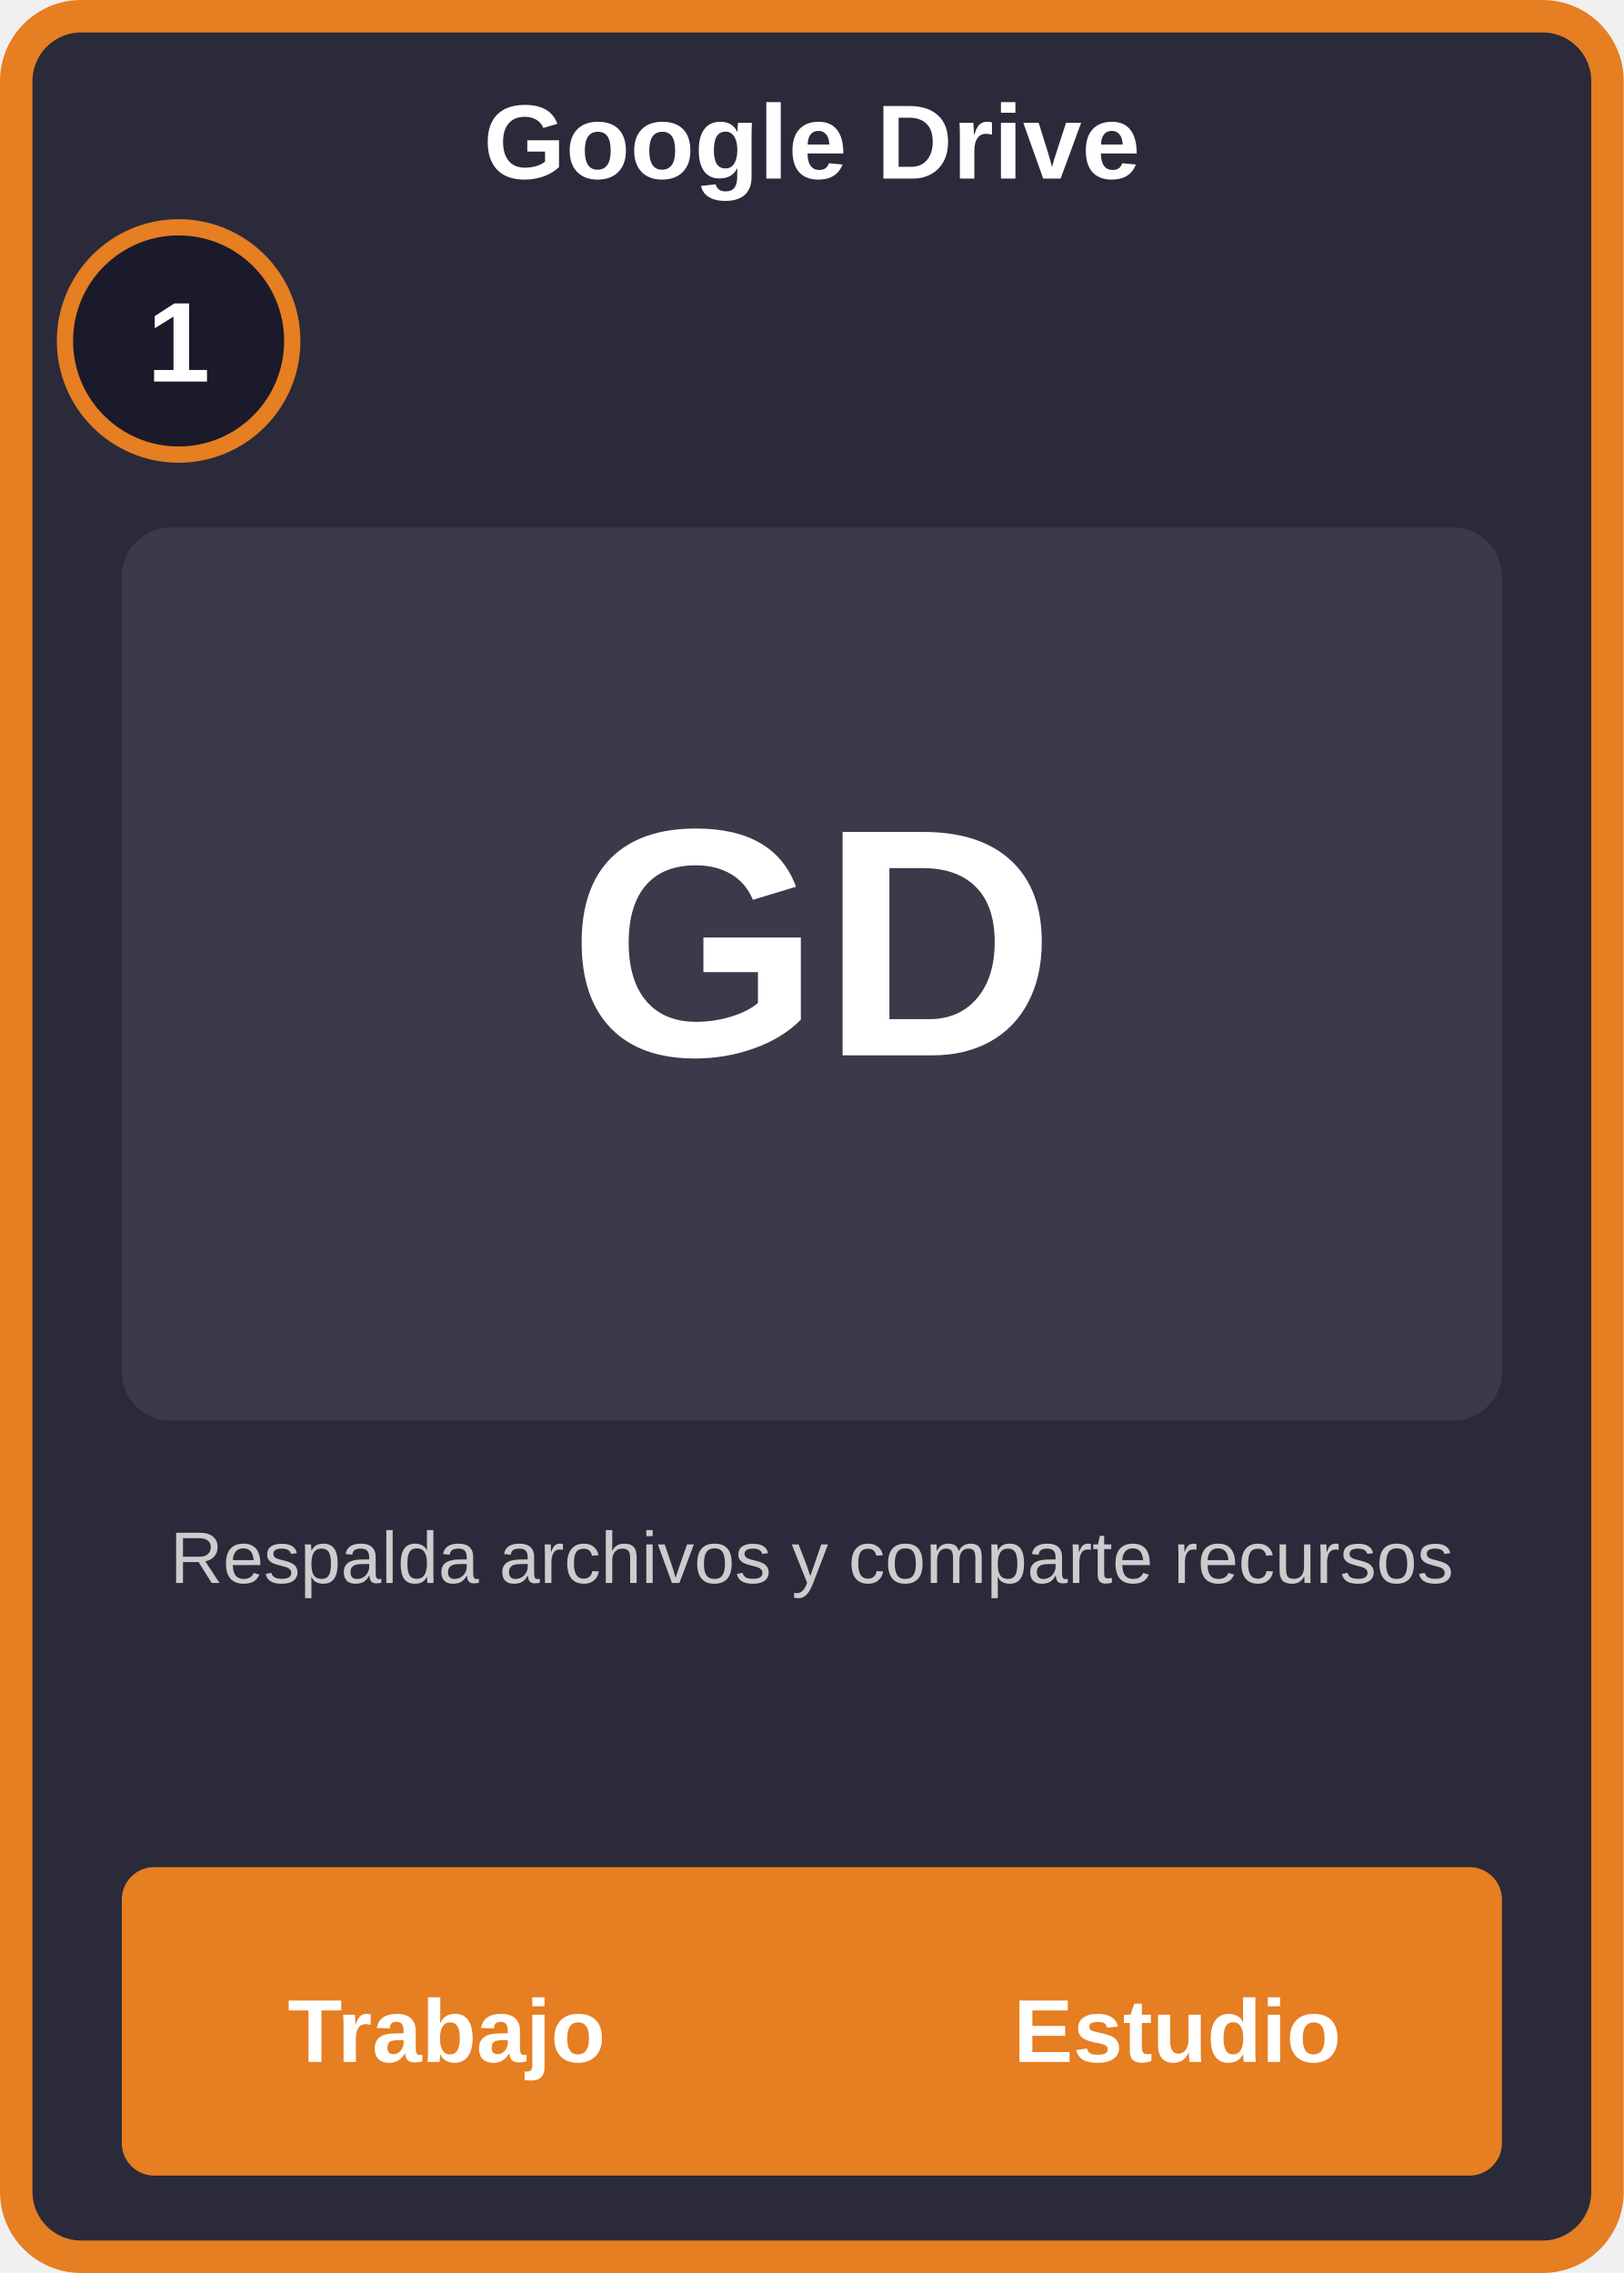
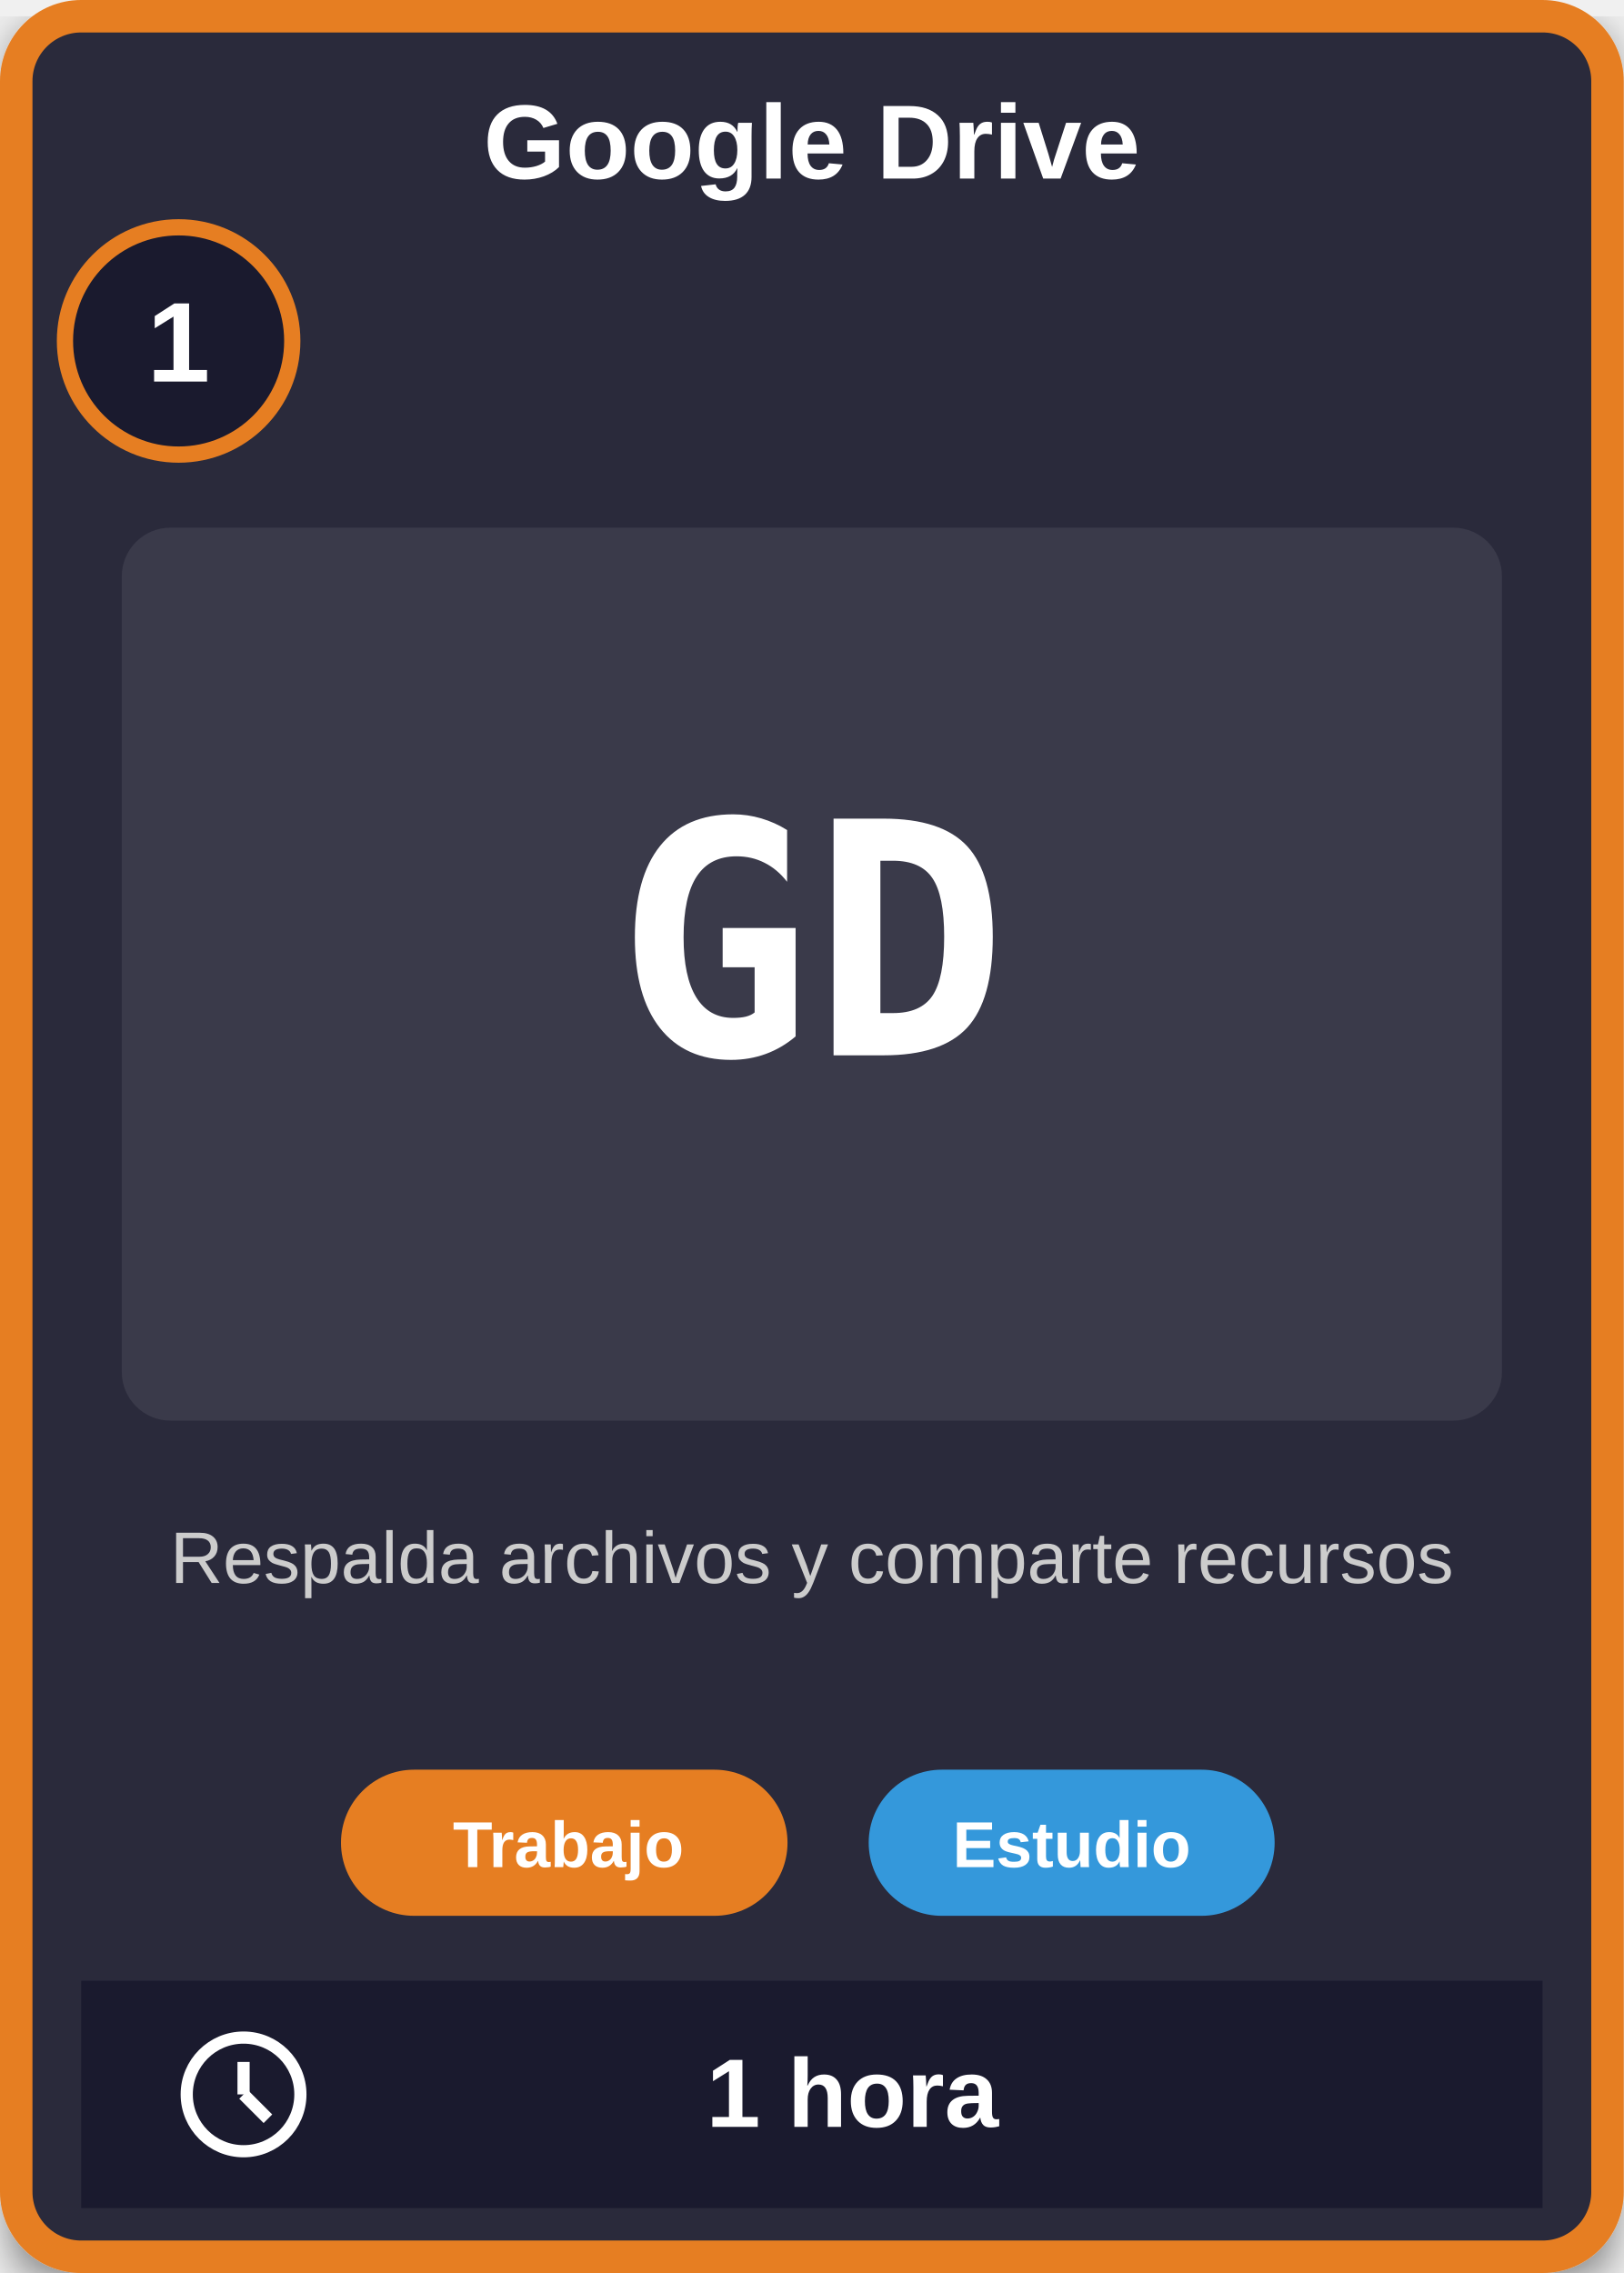
<svg xmlns="http://www.w3.org/2000/svg" viewBox="0 0 200 280">
-   <rect x="2" y="2" width="196" height="276" rx="8" ry="8" fill="#2a2a3a" stroke="#e67e22" stroke-width="4" />
-   <text x="100" y="22" text-anchor="middle" fill="#ffffff" font-size="13" font-weight="bold" font-family="Arial, sans-serif">Google Drive</text>
-   <circle cx="22" cy="42" r="14" fill="#1a1a2a" stroke="#e67e22" stroke-width="2" />
-   <text x="22" y="47" text-anchor="middle" fill="#ffffff" font-size="14" font-weight="bold" font-family="Arial, sans-serif">1</text>
+   <defs>
+     <filter id="shadow14" x="-5%" y="-5%" width="110%" height="110%">
+       <feDropShadow dx="0" dy="2" stdDeviation="3" flood-color="#000" flood-opacity="0.5" />
+     </filter>
+   </defs>
+   <rect x="2" y="2" width="196" height="276" rx="8" ry="8" fill="#2a2a3a" stroke="#e67e22" stroke-width="4" filter="url(#shadow14)" />
+   <text x="100" y="22" text-anchor="middle" fill="#ffffff" font-family="Arial, sans-serif" font-size="13" font-weight="bold">Google Drive</text>
+   <circle cx="22" cy="42" r="14" fill="#1a1a2e" stroke="#e67e22" stroke-width="2" />
+   <text x="22" y="47" text-anchor="middle" fill="#ffffff" font-family="Arial, sans-serif" font-size="14" font-weight="bold">1</text>
  <rect x="15" y="65" width="170" height="110" rx="6" ry="6" fill="#3a3a4a" />
-   <text x="100" y="130" text-anchor="middle" fill="#ffffff" font-size="40" font-weight="bold" font-family="Arial, sans-serif">GD</text>
-   <text x="100" y="195" text-anchor="middle" fill="#cccccc" font-size="9" font-family="Arial, sans-serif">Respalda archivos y comparte recursos</text>
-   <rect x="15" y="230" width="170" height="38" rx="4" ry="4" fill="#e67e22" />
-   <text x="55" y="254" text-anchor="middle" fill="#ffffff" font-size="11" font-weight="bold" font-family="Arial, sans-serif">Trabajo</text>
-   <text x="145" y="254" text-anchor="middle" fill="#ffffff" font-size="11" font-weight="bold" font-family="Arial, sans-serif">Estudio</text>
+   <text x="100" y="130" text-anchor="middle" fill="#ffffff" font-family="monospace, sans-serif" font-size="40" font-weight="bold">GD</text>
+   <text x="100" y="195" text-anchor="middle" fill="#cccccc" font-family="Arial, sans-serif" font-size="9">Respalda archivos y comparte recursos</text>
+   <g>
+     <rect x="42" y="218" width="55" height="18" rx="9" ry="9" fill="#e67e22" />
+     <text x="70" y="230" text-anchor="middle" fill="#ffffff" font-family="Arial, sans-serif" font-size="8" font-weight="bold">Trabajo</text>
+   </g>
+   <g>
+     <rect x="107" y="218" width="50" height="18" rx="9" ry="9" fill="#3498db" />
+     <text x="132" y="230" text-anchor="middle" fill="#ffffff" font-family="Arial, sans-serif" font-size="8" font-weight="bold">Estudio</text>
+   </g>
+   <rect x="10" y="244" width="180" height="28" fill="#1a1a2e" />
+   <circle cx="30" cy="258" r="7" fill="none" stroke="#ffffff" stroke-width="1.5" />
+   <line x1="30" y1="254" x2="30" y2="258" stroke="#ffffff" stroke-width="1.5" />
+   <line x1="30" y1="258" x2="33" y2="261" stroke="#ffffff" stroke-width="1.5" />
+   <text x="105" y="262" text-anchor="middle" fill="#ffffff" font-family="Arial, sans-serif" font-size="12" font-weight="bold">1 hora</text>
</svg>
